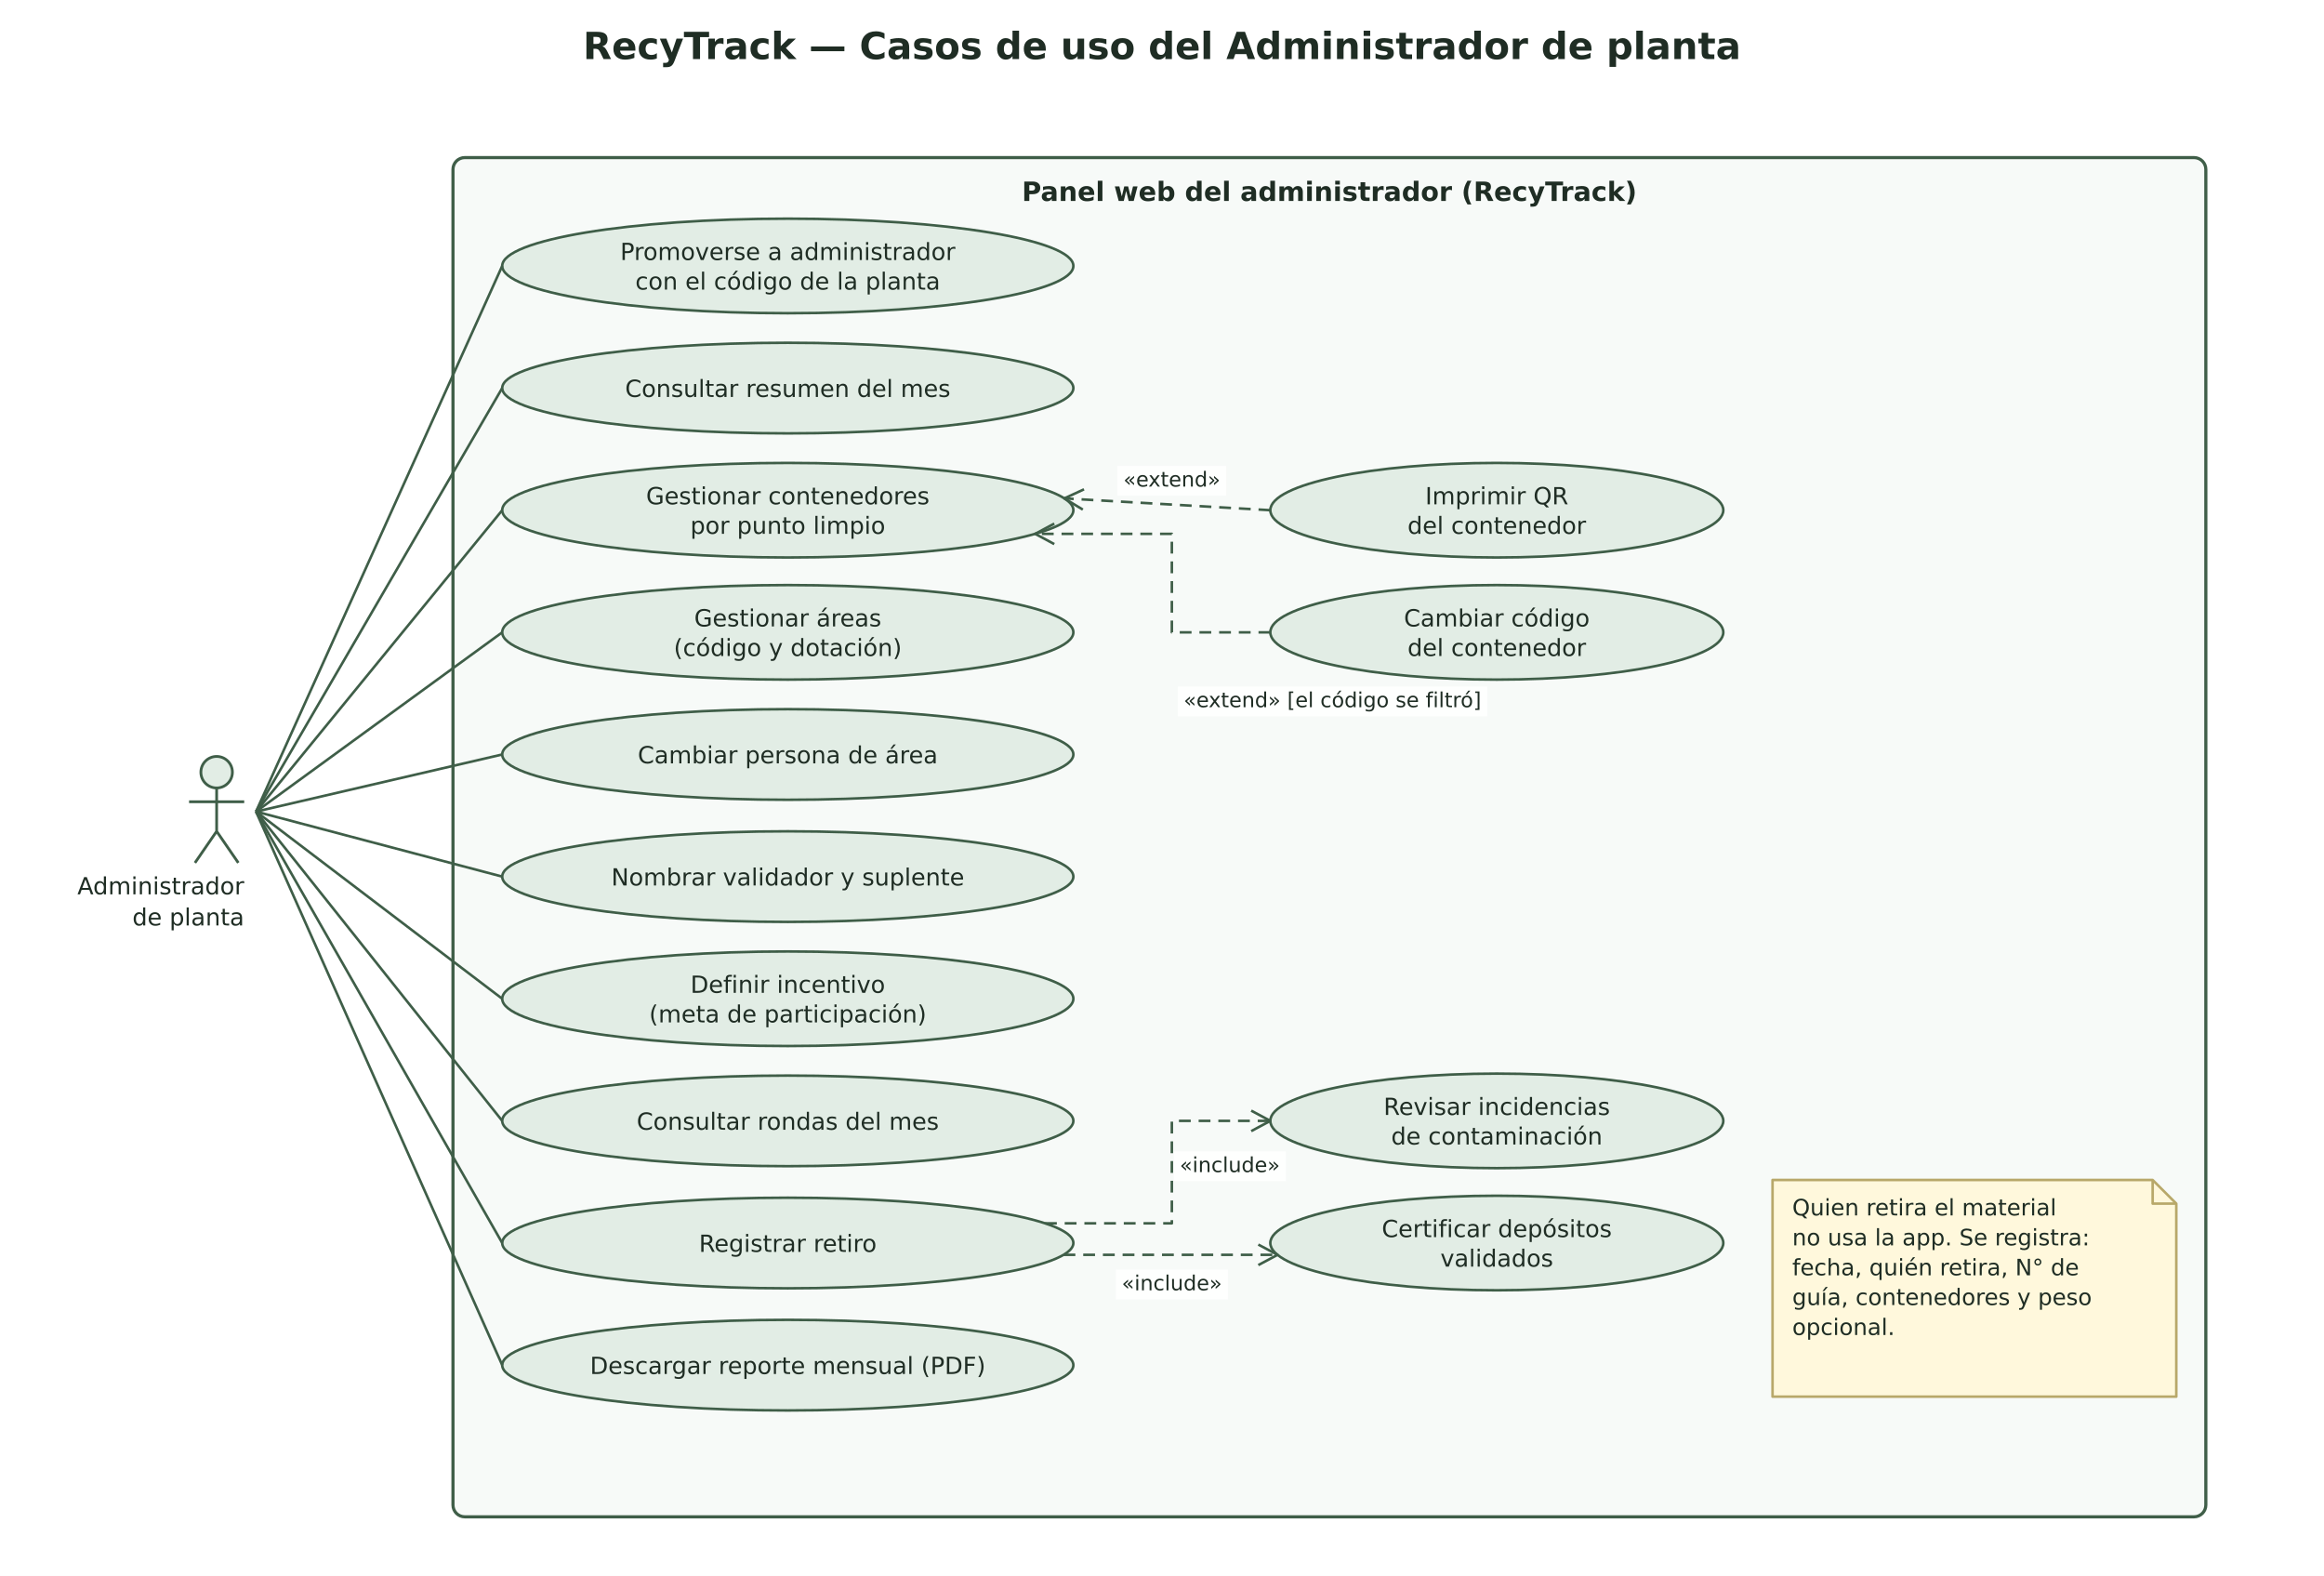
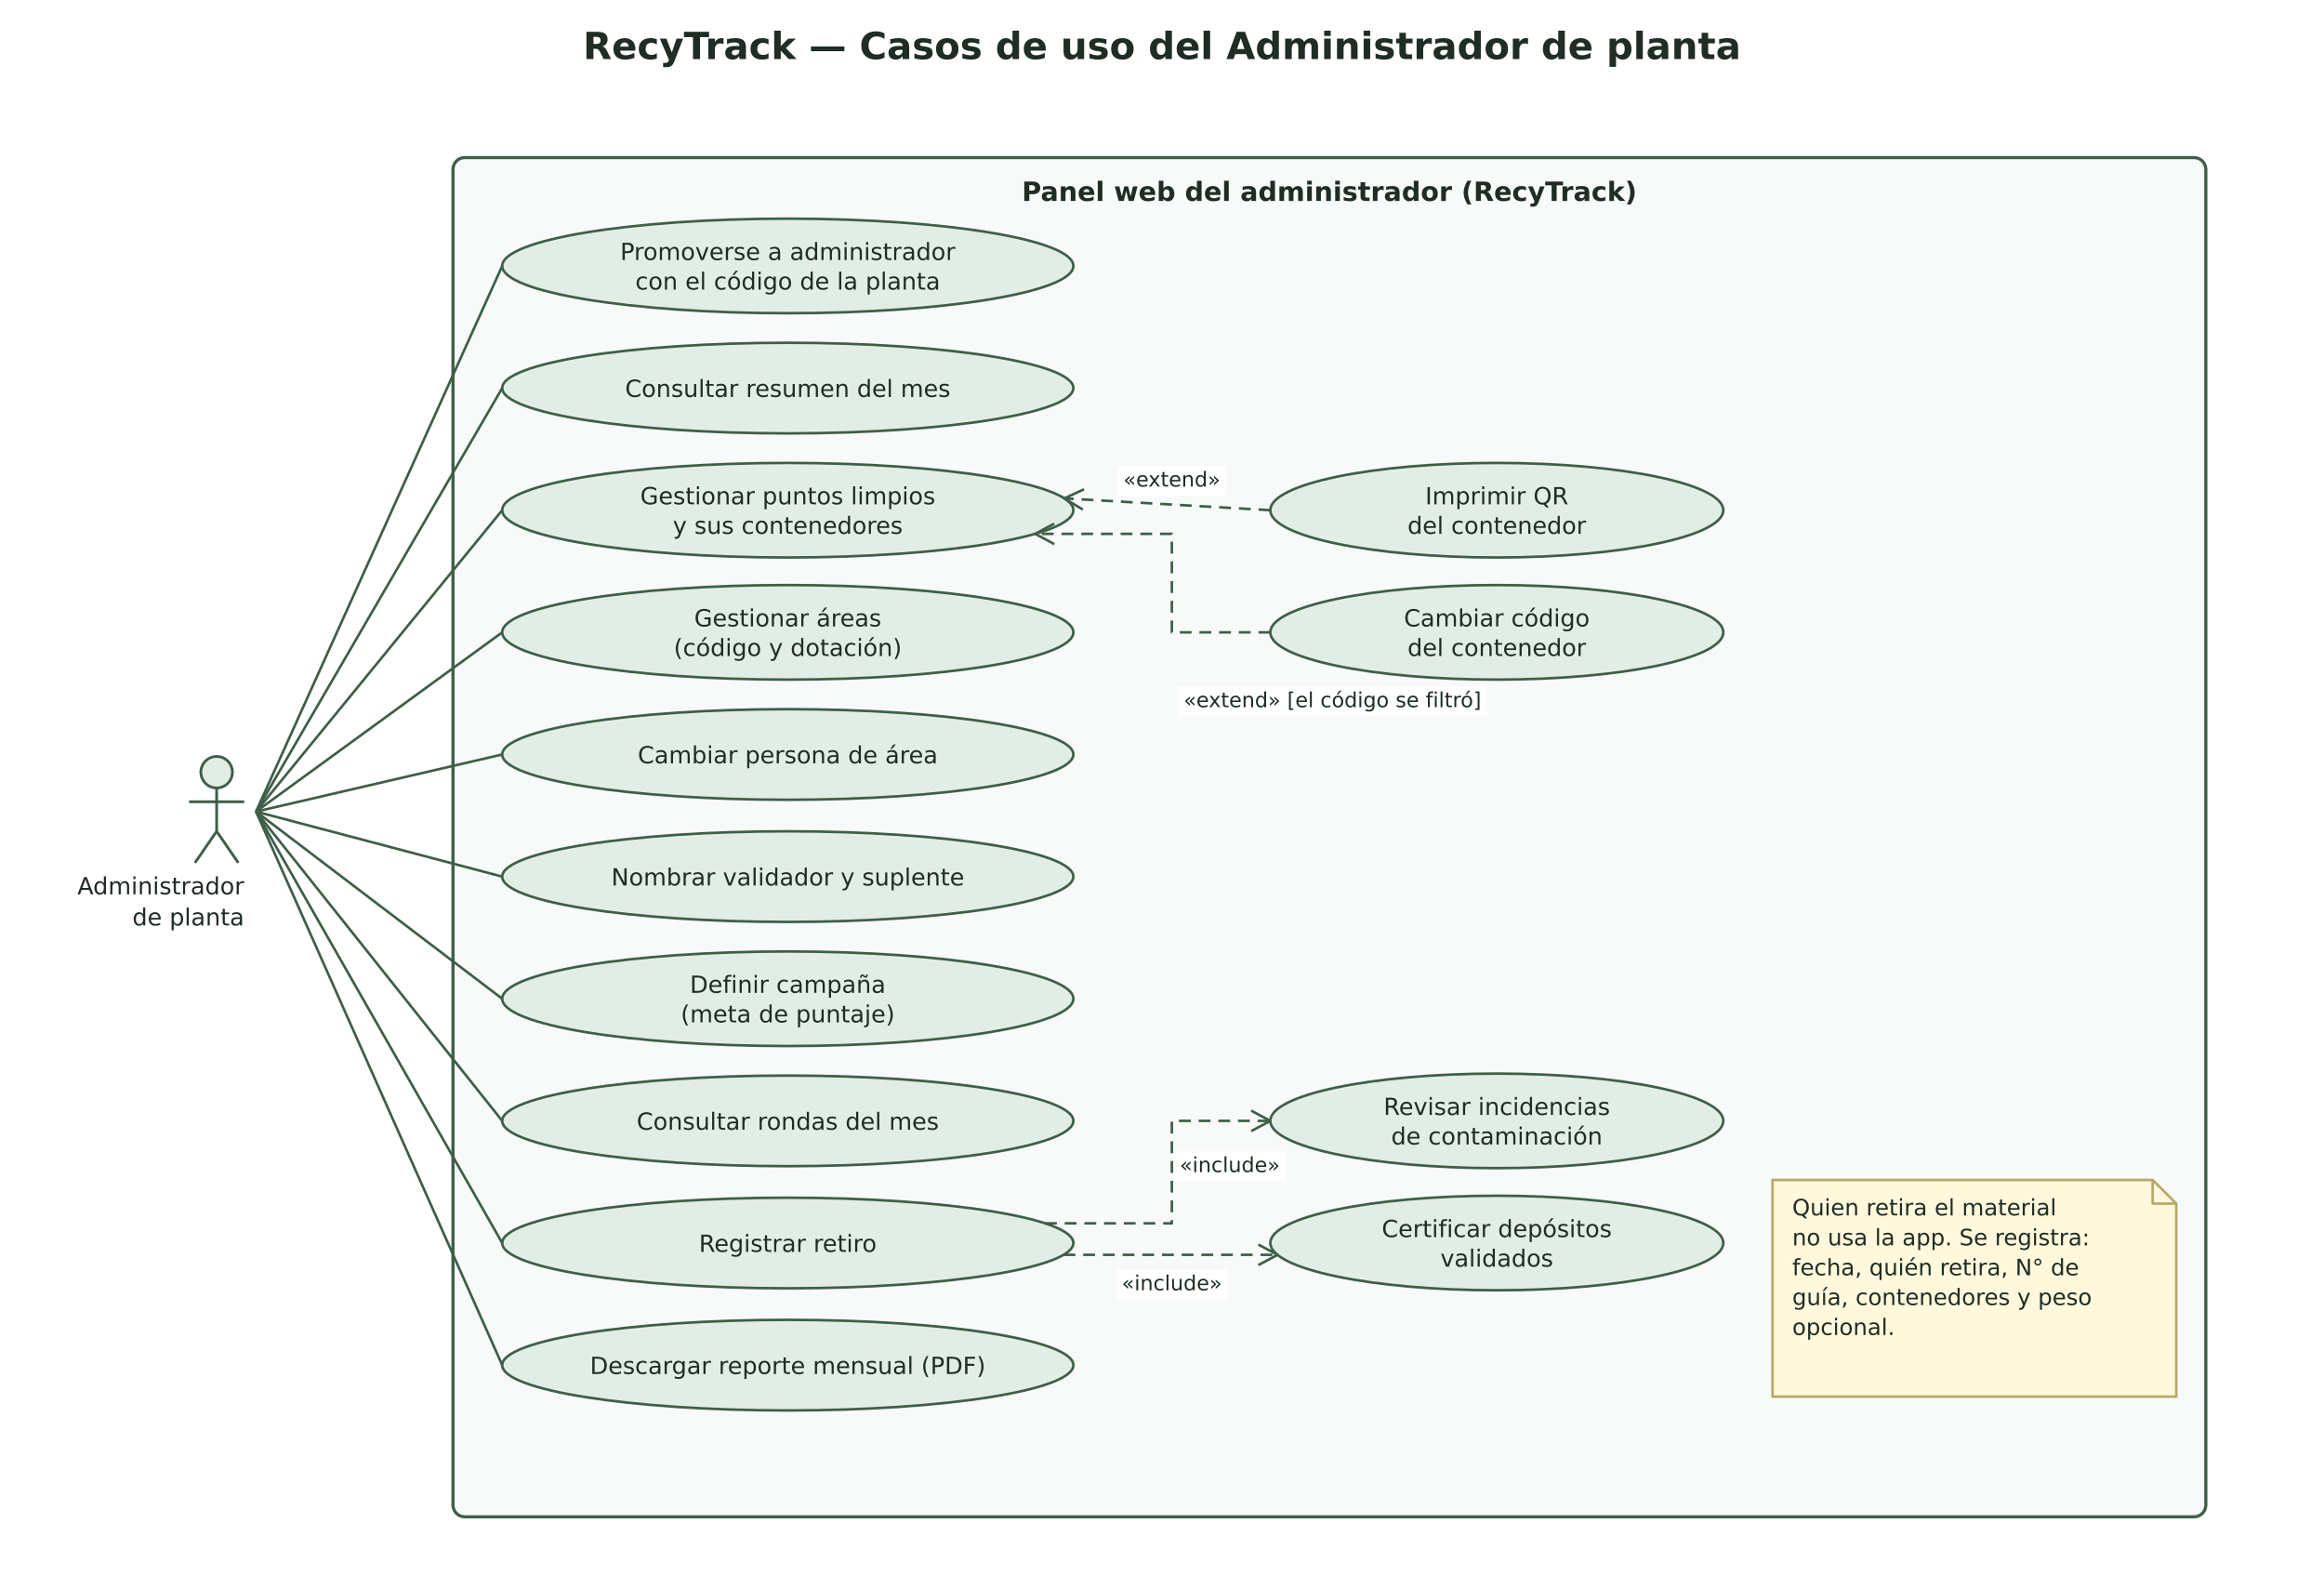
<svg xmlns="http://www.w3.org/2000/svg" width="1180" height="800" viewBox="0 0 1180 800">
  <rect width="100%" height="100%" fill="#FFFFFF" />
  <rect x="230.0" y="80.0" width="890.0" height="690.0" rx="6" fill="#F7FAF8" stroke="#3F5E48" stroke-width="1.6" />
  <ellipse cx="400" cy="135" rx="145.0" ry="24.0" fill="#E2EDE5" stroke="#3F5E48" stroke-width="1.3" />
  <ellipse cx="400" cy="197" rx="145.0" ry="23.0" fill="#E2EDE5" stroke="#3F5E48" stroke-width="1.3" />
  <ellipse cx="400" cy="259" rx="145.0" ry="24.0" fill="#E2EDE5" stroke="#3F5E48" stroke-width="1.3" />
  <ellipse cx="400" cy="321" rx="145.0" ry="24.0" fill="#E2EDE5" stroke="#3F5E48" stroke-width="1.3" />
  <ellipse cx="400" cy="383" rx="145.0" ry="23.0" fill="#E2EDE5" stroke="#3F5E48" stroke-width="1.3" />
  <ellipse cx="400" cy="445" rx="145.0" ry="23.0" fill="#E2EDE5" stroke="#3F5E48" stroke-width="1.3" />
  <ellipse cx="400" cy="507" rx="145.0" ry="24.0" fill="#E2EDE5" stroke="#3F5E48" stroke-width="1.3" />
  <ellipse cx="400" cy="569" rx="145.0" ry="23.0" fill="#E2EDE5" stroke="#3F5E48" stroke-width="1.3" />
  <ellipse cx="400" cy="631" rx="145.0" ry="23.0" fill="#E2EDE5" stroke="#3F5E48" stroke-width="1.3" />
  <ellipse cx="400" cy="693" rx="145.0" ry="23.0" fill="#E2EDE5" stroke="#3F5E48" stroke-width="1.3" />
  <ellipse cx="760" cy="259" rx="115.0" ry="24.0" fill="#E2EDE5" stroke="#3F5E48" stroke-width="1.3" />
  <ellipse cx="760" cy="321" rx="115.0" ry="24.0" fill="#E2EDE5" stroke="#3F5E48" stroke-width="1.3" />
  <ellipse cx="760" cy="569" rx="115.0" ry="24.0" fill="#E2EDE5" stroke="#3F5E48" stroke-width="1.3" />
  <ellipse cx="760" cy="631" rx="115.0" ry="24.0" fill="#E2EDE5" stroke="#3F5E48" stroke-width="1.3" />
  <text x="675.0" y="102.0" font-family="DejaVu Sans" font-size="13.5" font-weight="bold" font-style="normal" text-anchor="middle" fill="#1F2D24">Panel web del administrador (RecyTrack)</text>
  <text x="400.0" y="132.0" font-family="DejaVu Sans" font-size="12" font-weight="normal" font-style="normal" text-anchor="middle" fill="#1F2D24">Promoverse a administrador</text>
  <text x="400.0" y="147.0" font-family="DejaVu Sans" font-size="12" font-weight="normal" font-style="normal" text-anchor="middle" fill="#1F2D24">con el código de la planta</text>
  <text x="400.0" y="201.5" font-family="DejaVu Sans" font-size="12" font-weight="normal" font-style="normal" text-anchor="middle" fill="#1F2D24">Consultar resumen del mes</text>
-   <text x="400.0" y="256.0" font-family="DejaVu Sans" font-size="12" font-weight="normal" font-style="normal" text-anchor="middle" fill="#1F2D24">Gestionar contenedores</text>
-   <text x="400.0" y="271.0" font-family="DejaVu Sans" font-size="12" font-weight="normal" font-style="normal" text-anchor="middle" fill="#1F2D24">por punto limpio</text>
+   <text x="400.0" y="256.0" font-family="DejaVu Sans" font-size="12" font-weight="normal" font-style="normal" text-anchor="middle" fill="#1F2D24">Gestionar puntos limpios</text>
+   <text x="400.0" y="271.0" font-family="DejaVu Sans" font-size="12" font-weight="normal" font-style="normal" text-anchor="middle" fill="#1F2D24">y sus contenedores</text>
  <text x="400.0" y="318.0" font-family="DejaVu Sans" font-size="12" font-weight="normal" font-style="normal" text-anchor="middle" fill="#1F2D24">Gestionar áreas</text>
  <text x="400.0" y="333.0" font-family="DejaVu Sans" font-size="12" font-weight="normal" font-style="normal" text-anchor="middle" fill="#1F2D24">(código y dotación)</text>
  <text x="400.0" y="387.5" font-family="DejaVu Sans" font-size="12" font-weight="normal" font-style="normal" text-anchor="middle" fill="#1F2D24">Cambiar persona de área</text>
  <text x="400.0" y="449.5" font-family="DejaVu Sans" font-size="12" font-weight="normal" font-style="normal" text-anchor="middle" fill="#1F2D24">Nombrar validador y suplente</text>
-   <text x="400.0" y="504.0" font-family="DejaVu Sans" font-size="12" font-weight="normal" font-style="normal" text-anchor="middle" fill="#1F2D24">Definir incentivo</text>
-   <text x="400.0" y="519.0" font-family="DejaVu Sans" font-size="12" font-weight="normal" font-style="normal" text-anchor="middle" fill="#1F2D24">(meta de participación)</text>
+   <text x="400.0" y="504.0" font-family="DejaVu Sans" font-size="12" font-weight="normal" font-style="normal" text-anchor="middle" fill="#1F2D24">Definir campaña</text>
+   <text x="400.0" y="519.0" font-family="DejaVu Sans" font-size="12" font-weight="normal" font-style="normal" text-anchor="middle" fill="#1F2D24">(meta de puntaje)</text>
  <text x="400.0" y="573.5" font-family="DejaVu Sans" font-size="12" font-weight="normal" font-style="normal" text-anchor="middle" fill="#1F2D24">Consultar rondas del mes</text>
  <text x="400.0" y="635.5" font-family="DejaVu Sans" font-size="12" font-weight="normal" font-style="normal" text-anchor="middle" fill="#1F2D24">Registrar retiro</text>
  <text x="400.0" y="697.5" font-family="DejaVu Sans" font-size="12" font-weight="normal" font-style="normal" text-anchor="middle" fill="#1F2D24">Descargar reporte mensual (PDF)</text>
  <text x="760.0" y="256.0" font-family="DejaVu Sans" font-size="12" font-weight="normal" font-style="normal" text-anchor="middle" fill="#1F2D24">Imprimir QR</text>
  <text x="760.0" y="271.0" font-family="DejaVu Sans" font-size="12" font-weight="normal" font-style="normal" text-anchor="middle" fill="#1F2D24">del contenedor</text>
  <text x="760.0" y="318.0" font-family="DejaVu Sans" font-size="12" font-weight="normal" font-style="normal" text-anchor="middle" fill="#1F2D24">Cambiar código</text>
  <text x="760.0" y="333.0" font-family="DejaVu Sans" font-size="12" font-weight="normal" font-style="normal" text-anchor="middle" fill="#1F2D24">del contenedor</text>
  <text x="760.0" y="566.0" font-family="DejaVu Sans" font-size="12" font-weight="normal" font-style="normal" text-anchor="middle" fill="#1F2D24">Revisar incidencias</text>
  <text x="760.0" y="581.0" font-family="DejaVu Sans" font-size="12" font-weight="normal" font-style="normal" text-anchor="middle" fill="#1F2D24">de contaminación</text>
  <text x="760.0" y="628.0" font-family="DejaVu Sans" font-size="12" font-weight="normal" font-style="normal" text-anchor="middle" fill="#1F2D24">Certificar depósitos</text>
  <text x="760.0" y="643.0" font-family="DejaVu Sans" font-size="12" font-weight="normal" font-style="normal" text-anchor="middle" fill="#1F2D24">validados</text>
  <circle cx="110" cy="392.0" r="8" fill="#E2EDE5" stroke="#3F5E48" stroke-width="1.4" />
  <path d="M110,400.0 L110,422.0 M96,407.0 L124,407.0 M110,422.0 L99,438.0 M110,422.0 L121,438.0" fill="none" stroke="#3F5E48" stroke-width="1.4" stroke-linejoin="round" />
  <text x="124.0" y="454.0" font-family="DejaVu Sans" font-size="12" font-weight="normal" font-style="normal" text-anchor="end" fill="#1F2D24">Administrador</text>
  <text x="124.0" y="469.8" font-family="DejaVu Sans" font-size="12" font-weight="normal" font-style="normal" text-anchor="end" fill="#1F2D24">de planta</text>
  <path d="M900,599 L1093,599 L1105,611 L1105,709 L900,709 Z" fill="#FFF8DC" stroke="#B8A86A" stroke-width="1.3" stroke-linejoin="round" />
  <path d="M1093,599 L1093,611 L1105,611" fill="none" stroke="#B8A86A" stroke-width="1.3" stroke-linejoin="round" />
  <text x="910.0" y="617.0" font-family="DejaVu Sans" font-size="11.5" font-weight="normal" font-style="normal" text-anchor="start" fill="#1F2D24">Quien retira el material</text>
  <text x="910.0" y="632.2" font-family="DejaVu Sans" font-size="11.5" font-weight="normal" font-style="normal" text-anchor="start" fill="#1F2D24">no usa la app. Se registra:</text>
  <text x="910.0" y="647.4" font-family="DejaVu Sans" font-size="11.5" font-weight="normal" font-style="normal" text-anchor="start" fill="#1F2D24">fecha, quién retira, N° de</text>
  <text x="910.0" y="662.5" font-family="DejaVu Sans" font-size="11.5" font-weight="normal" font-style="normal" text-anchor="start" fill="#1F2D24">guía, contenedores y peso</text>
  <text x="910.0" y="677.7" font-family="DejaVu Sans" font-size="11.5" font-weight="normal" font-style="normal" text-anchor="start" fill="#1F2D24">opcional.</text>
  <text x="590.0" y="30.0" font-family="DejaVu Sans" font-size="19" font-weight="bold" font-style="normal" text-anchor="middle" fill="#1F2D24">RecyTrack — Casos de uso del Administrador de planta</text>
  <path d="M130.0,412.0 L255.0,135.0" fill="none" stroke="#3F5E48" stroke-width="1.3" stroke-linejoin="round" />
  <path d="M130.0,412.0 L255.0,197.0" fill="none" stroke="#3F5E48" stroke-width="1.3" stroke-linejoin="round" />
  <path d="M130.0,412.0 L255.0,259.0" fill="none" stroke="#3F5E48" stroke-width="1.3" stroke-linejoin="round" />
  <path d="M130.0,412.0 L255.0,321.0" fill="none" stroke="#3F5E48" stroke-width="1.3" stroke-linejoin="round" />
  <path d="M130.0,412.0 L255.0,383.0" fill="none" stroke="#3F5E48" stroke-width="1.3" stroke-linejoin="round" />
  <path d="M130.0,412.0 L255.0,445.0" fill="none" stroke="#3F5E48" stroke-width="1.3" stroke-linejoin="round" />
  <path d="M130.0,412.0 L255.0,507.0" fill="none" stroke="#3F5E48" stroke-width="1.3" stroke-linejoin="round" />
  <path d="M130.0,412.0 L255.0,569.0" fill="none" stroke="#3F5E48" stroke-width="1.3" stroke-linejoin="round" />
  <path d="M130.0,412.0 L255.0,631.0" fill="none" stroke="#3F5E48" stroke-width="1.3" stroke-linejoin="round" />
  <path d="M130.0,412.0 L255.0,693.0" fill="none" stroke="#3F5E48" stroke-width="1.3" stroke-linejoin="round" />
  <path d="M645.0,259.0 L540.4,253.0" fill="none" stroke="#3F5E48" stroke-width="1.3" stroke-linejoin="round" stroke-dasharray="6,4" />
  <path d="M550.4,248.4 L540.4,253.0 L549.8,258.7" fill="none" stroke="#3F5E48" stroke-width="1.3" stroke-linejoin="round" />
  <path d="M645.0,321.0 L595.0,321.0 L595.0,271.0 L525.6,271.0" fill="none" stroke="#3F5E48" stroke-width="1.3" stroke-linejoin="round" stroke-dasharray="6,4" />
  <path d="M535.3,265.8 L525.6,271.0 L535.3,276.2" fill="none" stroke="#3F5E48" stroke-width="1.3" stroke-linejoin="round" />
  <path d="M530.6,621.0 L595.0,621.0 L595.0,569.0 L645.0,569.0" fill="none" stroke="#3F5E48" stroke-width="1.3" stroke-linejoin="round" stroke-dasharray="6,4" />
  <path d="M635.3,574.2 L645.0,569.0 L635.3,563.8" fill="none" stroke="#3F5E48" stroke-width="1.3" stroke-linejoin="round" />
  <path d="M540.0,637.0 L648.7,637.0" fill="none" stroke="#3F5E48" stroke-width="1.3" stroke-linejoin="round" stroke-dasharray="6,4" />
  <path d="M638.9,642.2 L648.7,637.0 L638.9,631.8" fill="none" stroke="#3F5E48" stroke-width="1.3" stroke-linejoin="round" />
  <rect x="567.4" y="236.5" width="55.2" height="15.1" fill="#FFFFFF" fill-opacity="0.92" />
  <rect x="598.0" y="348.5" width="157.1" height="15.1" fill="#FFFFFF" fill-opacity="0.92" />
  <rect x="596.0" y="584.5" width="56.9" height="15.1" fill="#FFFFFF" fill-opacity="0.92" />
  <rect x="566.6" y="644.5" width="56.9" height="15.1" fill="#FFFFFF" fill-opacity="0.92" />
  <text x="595.0" y="247.0" font-family="DejaVu Sans" font-size="10.5" font-weight="normal" font-style="normal" text-anchor="middle" fill="#1F2D24">«extend»</text>
  <text x="601.0" y="359.0" font-family="DejaVu Sans" font-size="10.5" font-weight="normal" font-style="normal" text-anchor="start" fill="#1F2D24">«extend» [el código se filtró]</text>
  <text x="599.0" y="595.0" font-family="DejaVu Sans" font-size="10.5" font-weight="normal" font-style="normal" text-anchor="start" fill="#1F2D24">«include»</text>
  <text x="595.0" y="655.0" font-family="DejaVu Sans" font-size="10.5" font-weight="normal" font-style="normal" text-anchor="middle" fill="#1F2D24">«include»</text>
</svg>
